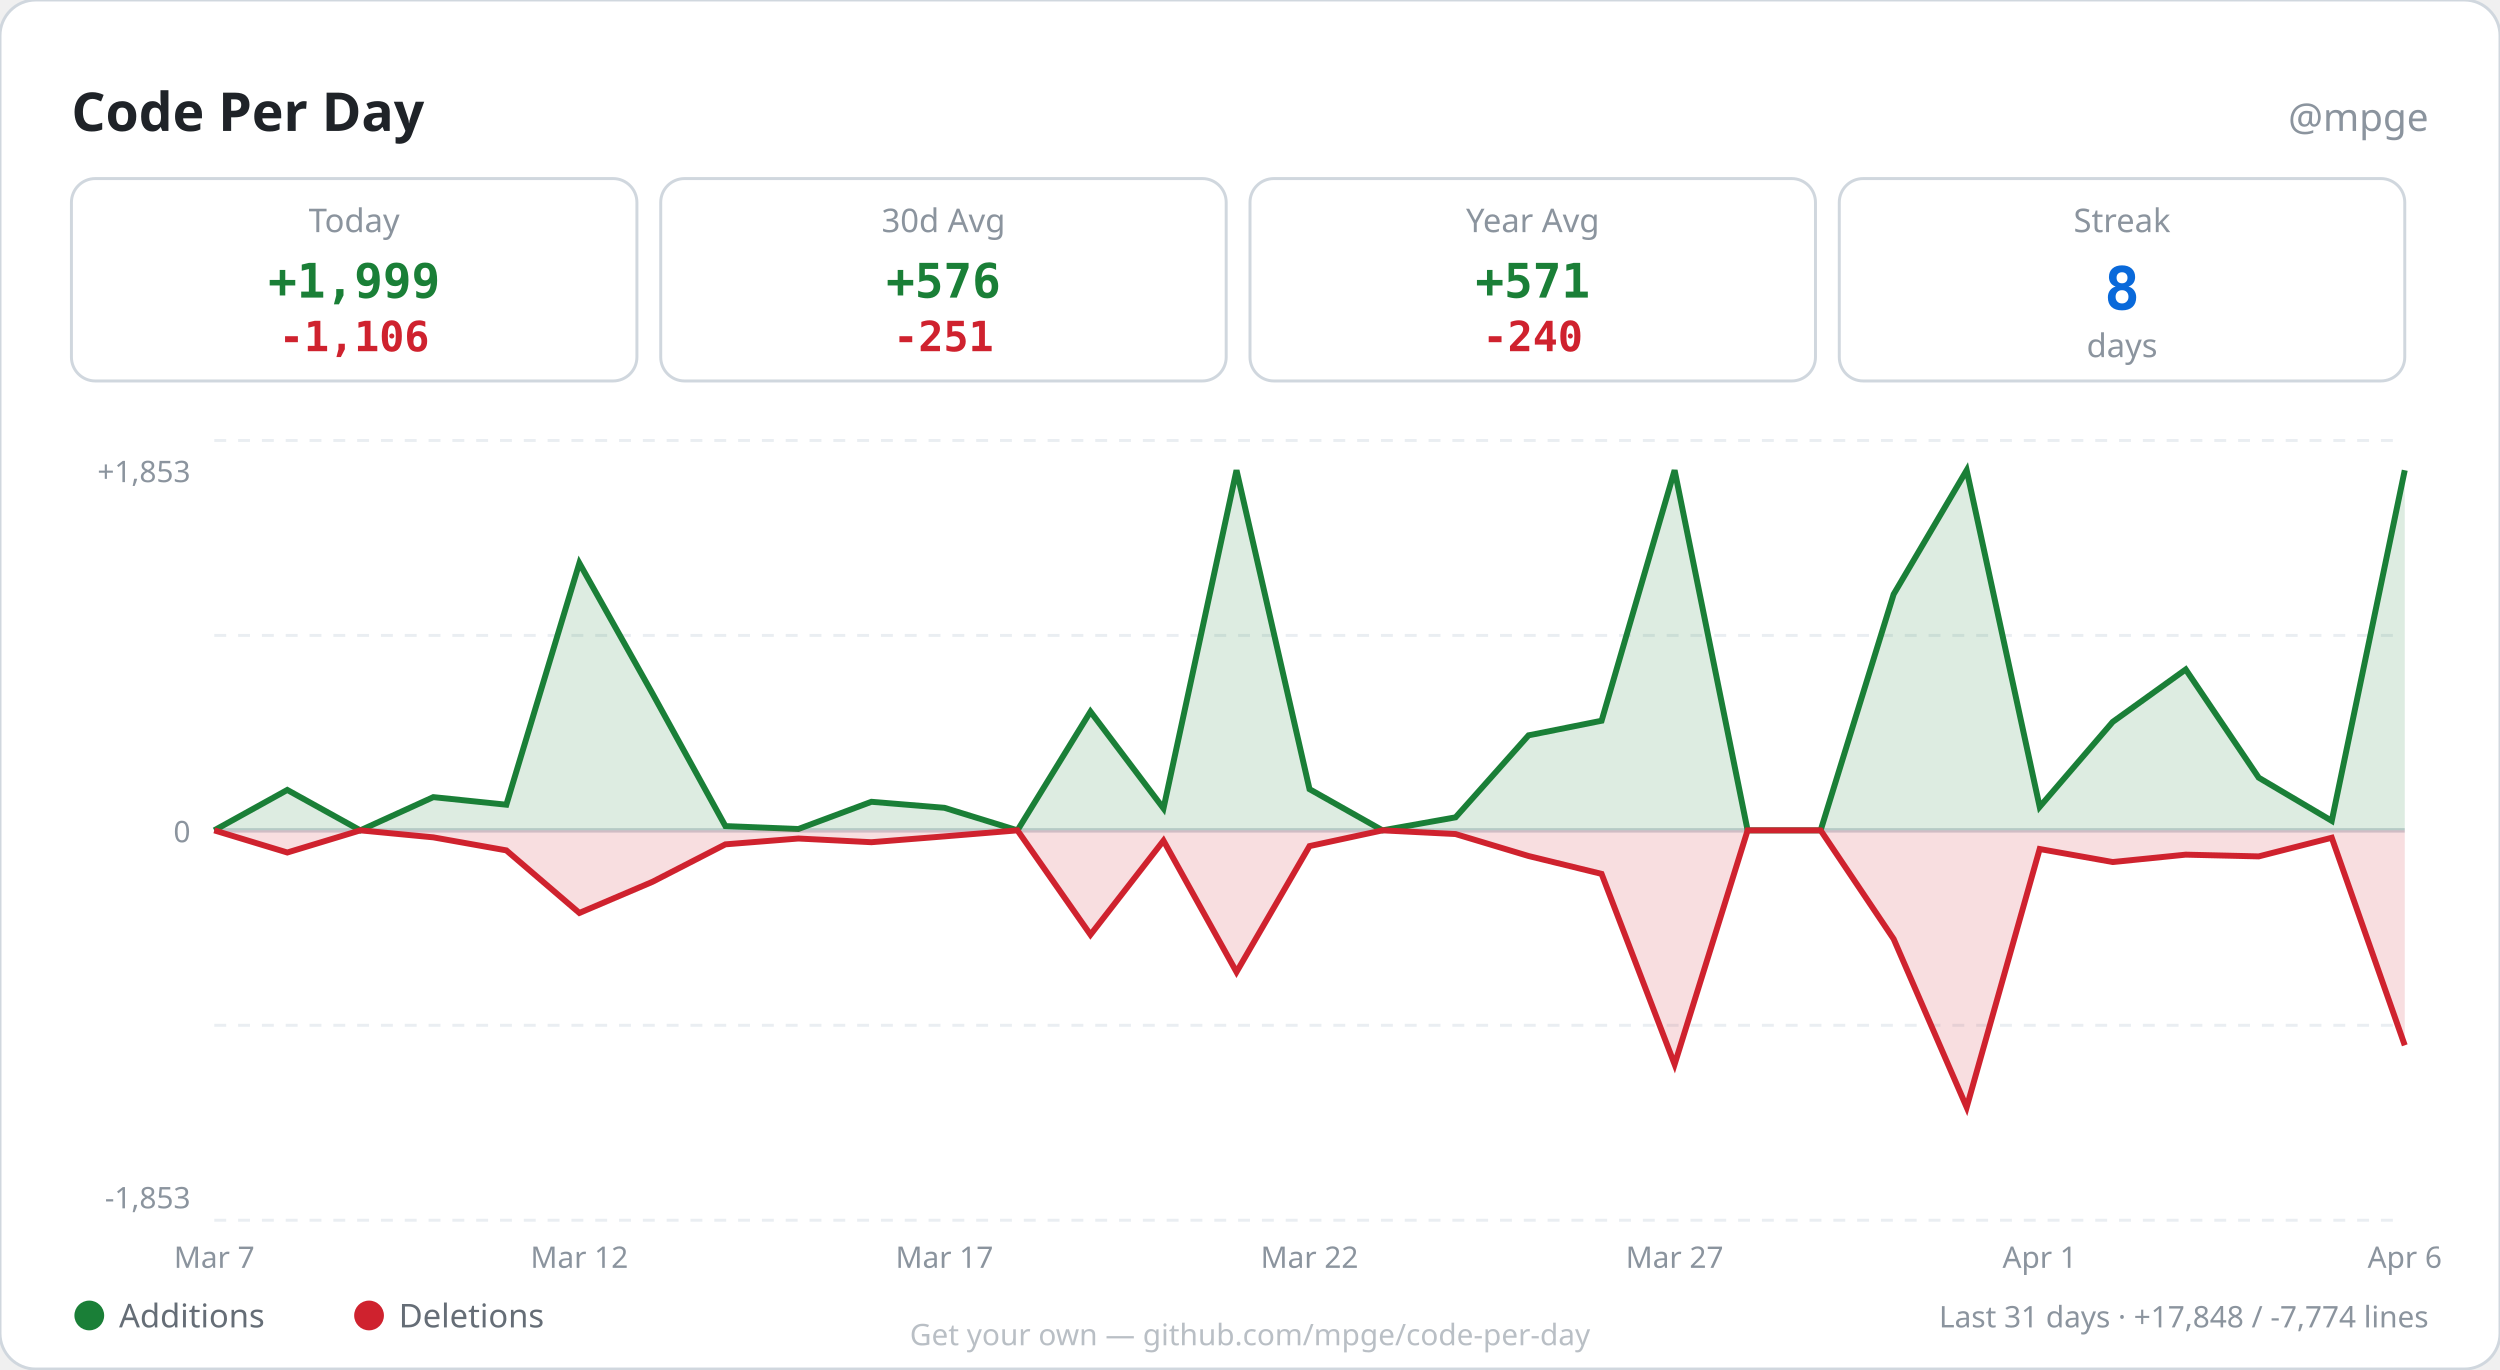
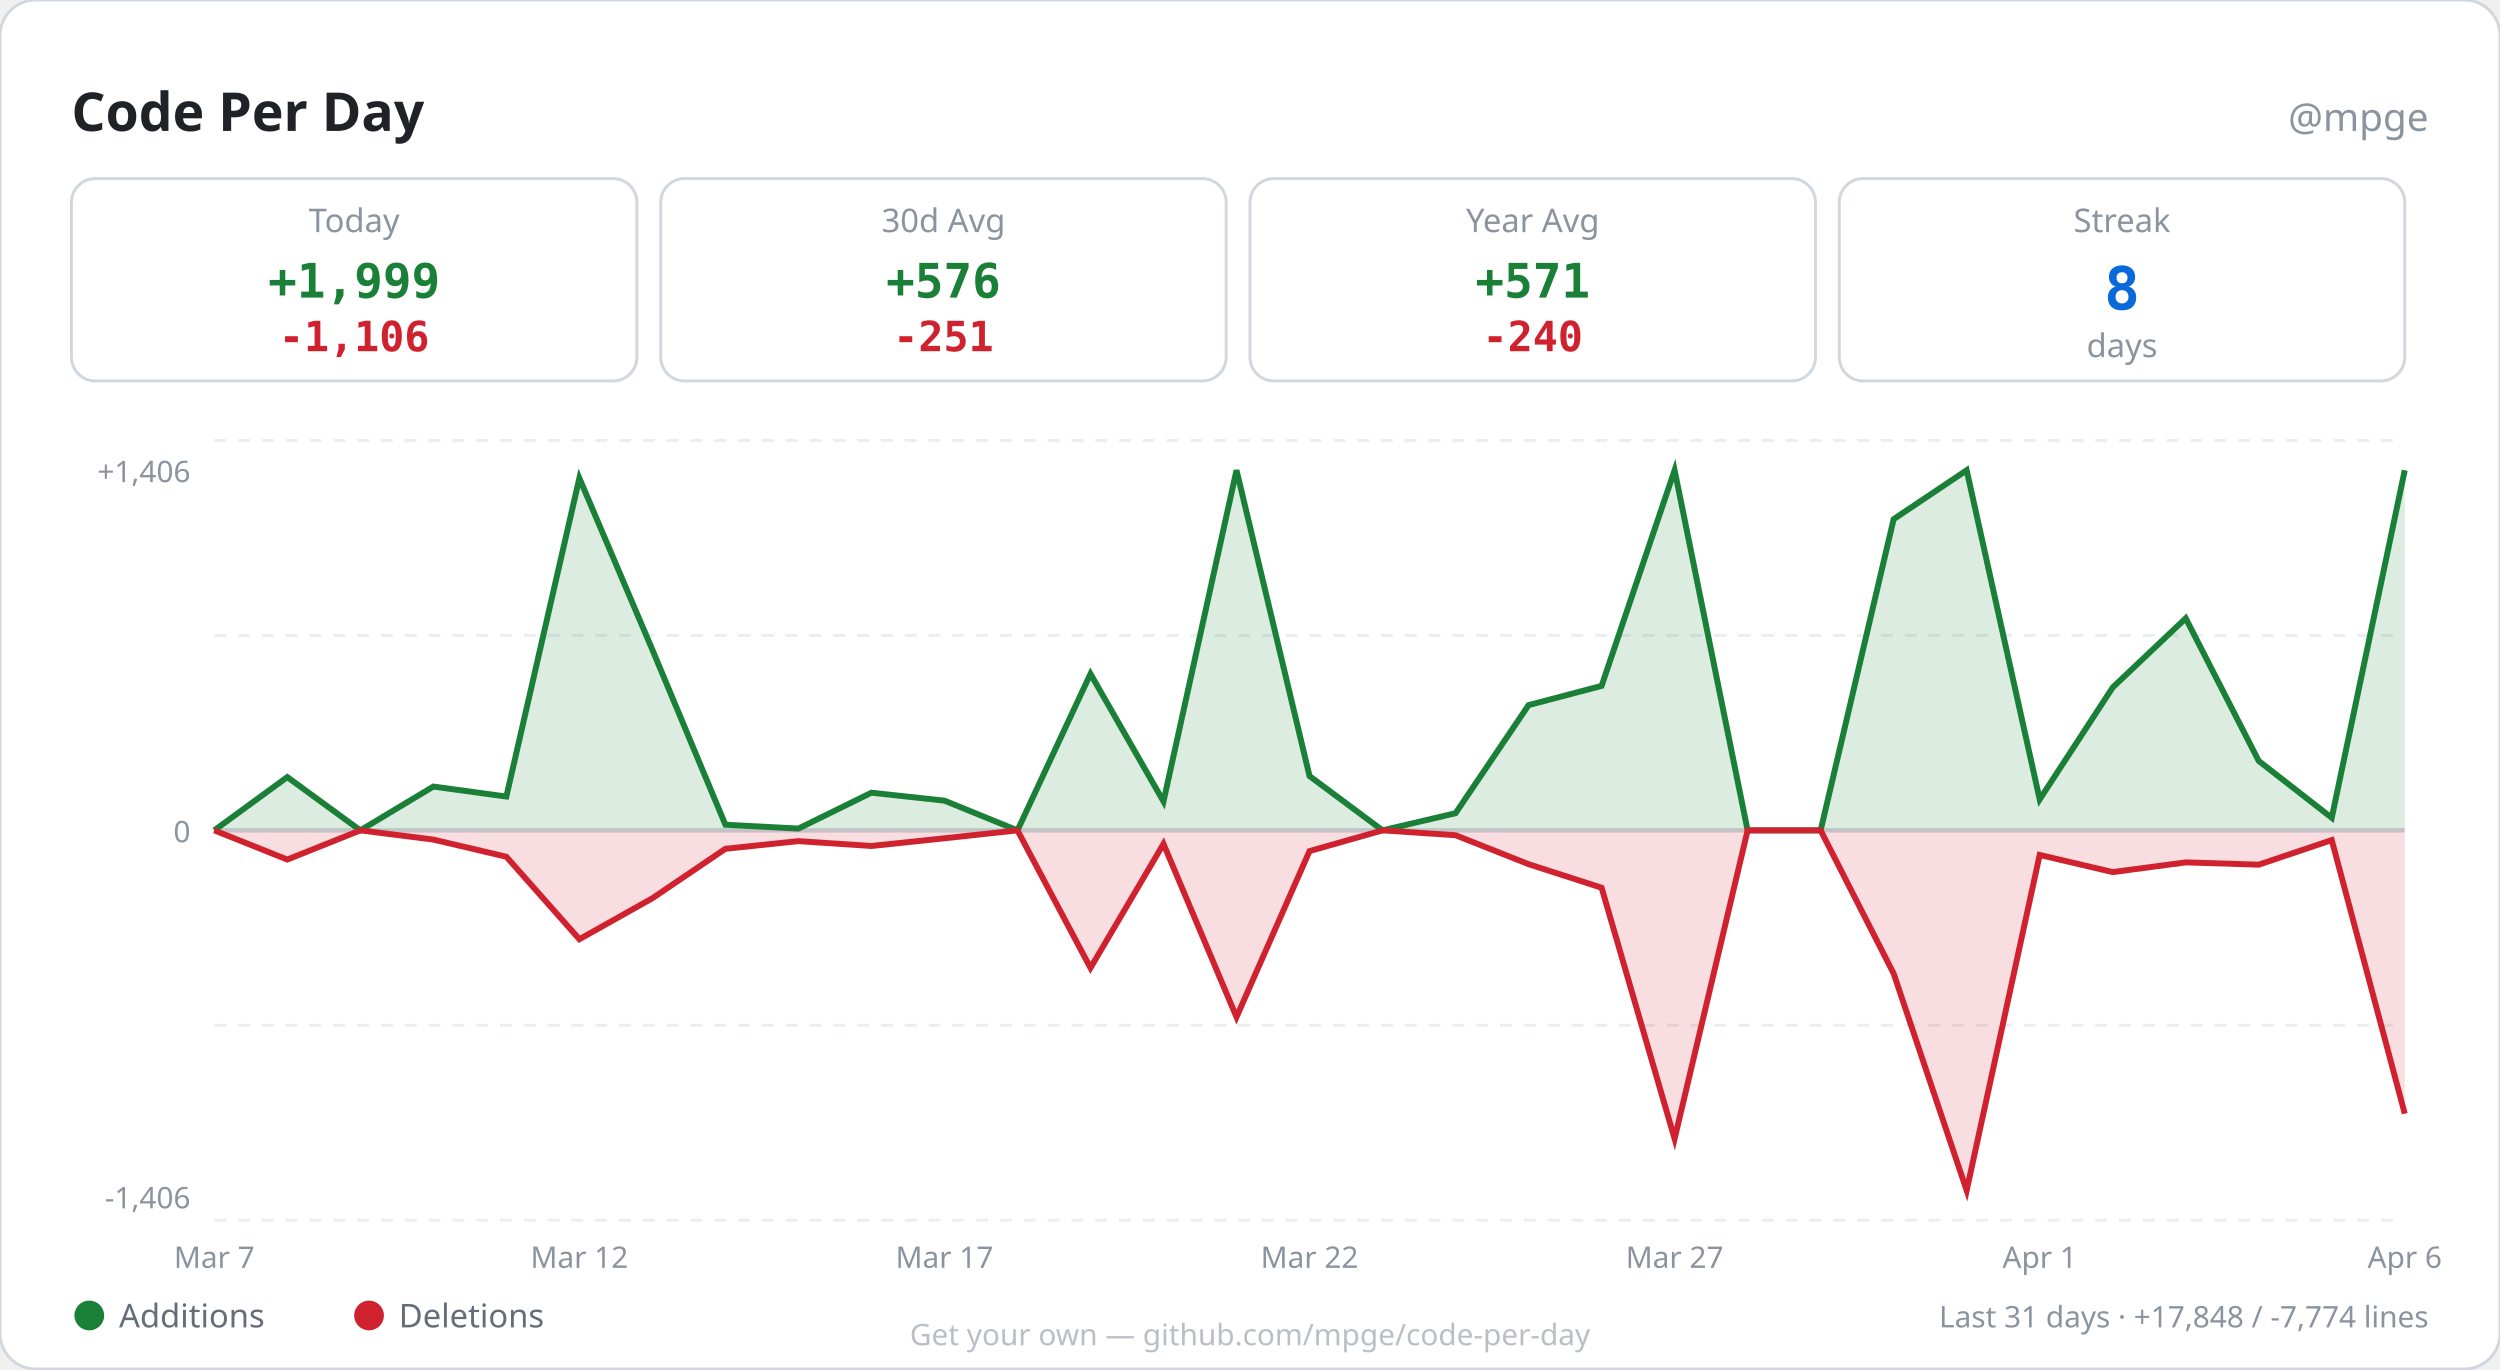
<svg xmlns="http://www.w3.org/2000/svg" width="840" height="460" viewBox="0 0 840 460">
  <style>
      @keyframes fadeInUp {
        from { opacity: 0; transform: translateY(12px); }
        to   { opacity: 1; transform: translateY(0); }
      }
      @keyframes growBar {
        from { transform: scaleY(0); }
        to   { transform: scaleY(1); }
      }
      .cpd-header  { animation: fadeInUp 0.5s ease both; }
      .cpd-stats   { animation: fadeInUp 0.5s ease 0.15s both; }
      .cpd-chart   { animation: fadeInUp 0.5s ease 0.3s both; }
      .cpd-legend  { animation: fadeInUp 0.5s ease 0.45s both; }
    </style>
  <rect width="840" height="460" rx="12" fill="#ffffff" stroke="#d0d7de" stroke-width="1" />
  <g class="cpd-header">
    <a href="https://github.com/mpge/code-per-day" target="_blank">
      <text x="24" y="44" fill="#1f2328" font-size="18" font-family="'Segoe UI', sans-serif" font-weight="700">Code Per Day</text>
    </a>
    <text x="816" y="44" fill="#8b949e" font-size="13" font-family="'Segoe UI', sans-serif" text-anchor="end" font-weight="500">@mpge</text>
  </g>
  <g class="cpd-stats">
    <rect x="24" y="60" width="190" height="68" rx="8" fill="#ffffff" stroke="#d0d7de" stroke-width="1" />
    <text x="119" y="78" fill="#8b949e" font-size="11" font-family="'Segoe UI', sans-serif" text-anchor="middle" font-weight="500">Today</text>
    <text x="119" y="100" fill="#1a7f37" font-size="16" font-family="'Segoe UI Mono', 'Cascadia Code', monospace" text-anchor="middle" font-weight="700">+1,999</text>
    <text x="119" y="118" fill="#cf222e" font-size="14" font-family="'Segoe UI Mono', 'Cascadia Code', monospace" text-anchor="middle" font-weight="600">-1,106</text>
    <rect x="222" y="60" width="190" height="68" rx="8" fill="#ffffff" stroke="#d0d7de" stroke-width="1" />
    <text x="317" y="78" fill="#8b949e" font-size="11" font-family="'Segoe UI', sans-serif" text-anchor="middle" font-weight="500">30d Avg</text>
    <text x="317" y="100" fill="#1a7f37" font-size="16" font-family="'Segoe UI Mono', 'Cascadia Code', monospace" text-anchor="middle" font-weight="700">+576</text>
    <text x="317" y="118" fill="#cf222e" font-size="14" font-family="'Segoe UI Mono', 'Cascadia Code', monospace" text-anchor="middle" font-weight="600">-251</text>
    <rect x="420" y="60" width="190" height="68" rx="8" fill="#ffffff" stroke="#d0d7de" stroke-width="1" />
    <text x="515" y="78" fill="#8b949e" font-size="11" font-family="'Segoe UI', sans-serif" text-anchor="middle" font-weight="500">Year Avg</text>
    <text x="515" y="100" fill="#1a7f37" font-size="16" font-family="'Segoe UI Mono', 'Cascadia Code', monospace" text-anchor="middle" font-weight="700">+571</text>
    <text x="515" y="118" fill="#cf222e" font-size="14" font-family="'Segoe UI Mono', 'Cascadia Code', monospace" text-anchor="middle" font-weight="600">-240</text>
    <rect x="618" y="60" width="190" height="68" rx="8" fill="#ffffff" stroke="#d0d7de" stroke-width="1" />
    <text x="713" y="78" fill="#8b949e" font-size="11" font-family="'Segoe UI', sans-serif" text-anchor="middle" font-weight="500">Streak</text>
    <text x="713" y="104" fill="#0969da" font-size="20" font-family="'Segoe UI Mono', 'Cascadia Code', monospace" text-anchor="middle" font-weight="700">8</text>
    <text x="713" y="120" fill="#8b949e" font-size="11" font-family="'Segoe UI', sans-serif" text-anchor="middle">days</text>
  </g>
  <g class="cpd-chart">
    <line x1="72" y1="148" x2="808" y2="148" stroke="#eaeef2" stroke-width="1" stroke-dasharray="4,4" />
    <line x1="72" y1="213.5" x2="808" y2="213.5" stroke="#eaeef2" stroke-width="1" stroke-dasharray="4,4" />
    <line x1="72" y1="279" x2="808" y2="279" stroke="#eaeef2" stroke-width="1" stroke-dasharray="4,4" />
    <line x1="72" y1="344.5" x2="808" y2="344.5" stroke="#eaeef2" stroke-width="1" stroke-dasharray="4,4" />
    <line x1="72" y1="410" x2="808" y2="410" stroke="#eaeef2" stroke-width="1" stroke-dasharray="4,4" />
    <line x1="72" y1="279" x2="808" y2="279" stroke="#d0d7de" stroke-width="1.5" />
-     <text x="64" y="162" fill="#8b949e" font-size="10" font-family="'Segoe UI', sans-serif" text-anchor="end">+1,853</text>
-     <text x="64" y="406" fill="#8b949e" font-size="10" font-family="'Segoe UI', sans-serif" text-anchor="end">-1,853</text>
+     <text x="64" y="162" fill="#8b949e" font-size="10" font-family="'Segoe UI', sans-serif" text-anchor="end">+1,406</text>
+     <text x="64" y="406" fill="#8b949e" font-size="10" font-family="'Segoe UI', sans-serif" text-anchor="end">-1,406</text>
    <text x="64" y="283" fill="#8b949e" font-size="10" font-family="'Segoe UI', sans-serif" text-anchor="end">0</text>
-     <path d="M 72 279 L 72 279 L 96.533 265.418 L 121.067 279 L 145.6 267.834 L 170.133 270.38 L 194.667 189.213 L 219.2 232.964 L 243.733 277.563 L 268.267 278.543 L 292.8 269.401 L 317.333 271.425 L 341.867 279 L 366.4 239.102 L 390.933 271.621 L 415.467 158 L 440 265.157 L 464.533 279 L 489.067 274.625 L 513.6 247.069 L 538.133 242.171 L 562.667 158 L 587.2 279 L 611.733 279 L 636.267 199.661 L 660.8 158 L 685.333 271.099 L 709.867 242.563 L 734.4 224.932 L 758.933 261.304 L 783.467 275.8 L 808 158 L 808 279 Z" fill="#1a7f37" opacity="0.15" />
-     <path d="M 72 279 L 72 279 L 96.533 265.418 L 121.067 279 L 145.6 267.834 L 170.133 270.38 L 194.667 189.213 L 219.2 232.964 L 243.733 277.563 L 268.267 278.543 L 292.8 269.401 L 317.333 271.425 L 341.867 279 L 366.4 239.102 L 390.933 271.621 L 415.467 158 L 440 265.157 L 464.533 279 L 489.067 274.625 L 513.6 247.069 L 538.133 242.171 L 562.667 158 L 587.2 279 L 611.733 279 L 636.267 199.661 L 660.8 158 L 685.333 271.099 L 709.867 242.563 L 734.4 224.932 L 758.933 261.304 L 783.467 275.8 L 808 158" fill="none" stroke="#1a7f37" stroke-width="2" />
-     <path d="M 72 279 L 72 279 L 96.533 286.444 L 121.067 279 L 145.6 281.351 L 170.133 285.726 L 194.667 306.752 L 219.2 296.304 L 243.733 283.702 L 268.267 281.743 L 292.8 282.983 L 317.333 281.024 L 341.867 279 L 366.4 314.066 L 390.933 282.461 L 415.467 326.603 L 440 284.289 L 464.533 279 L 489.067 280.241 L 513.6 287.62 L 538.133 293.627 L 562.667 357.621 L 587.2 279 L 611.733 279 L 636.267 315.502 L 660.8 372.052 L 685.333 285.269 L 709.867 289.644 L 734.4 287.162 L 758.933 287.75 L 783.467 281.481 L 808 351.221 L 808 279 Z" fill="#cf222e" opacity="0.15" />
-     <path d="M 72 279 L 72 279 L 96.533 286.444 L 121.067 279 L 145.6 281.351 L 170.133 285.726 L 194.667 306.752 L 219.2 296.304 L 243.733 283.702 L 268.267 281.743 L 292.8 282.983 L 317.333 281.024 L 341.867 279 L 366.4 314.066 L 390.933 282.461 L 415.467 326.603 L 440 284.289 L 464.533 279 L 489.067 280.241 L 513.6 287.62 L 538.133 293.627 L 562.667 357.621 L 587.2 279 L 611.733 279 L 636.267 315.502 L 660.8 372.052 L 685.333 285.269 L 709.867 289.644 L 734.4 287.162 L 758.933 287.75 L 783.467 281.481 L 808 351.221" fill="none" stroke="#cf222e" stroke-width="2" />
+     <path d="M 72 279 L 72 279 L 96.533 261.1 L 121.067 279 L 145.6 264.284 L 170.133 267.64 L 194.667 160.668 L 219.2 218.328 L 243.733 277.107 L 268.267 278.398 L 292.8 266.349 L 317.333 269.017 L 341.867 279 L 366.4 226.417 L 390.933 269.275 L 415.467 158 L 440 260.755 L 464.533 279 L 489.067 273.234 L 513.6 236.917 L 538.133 230.462 L 562.667 158 L 587.2 279 L 611.733 279 L 636.267 174.437 L 660.8 158 L 685.333 268.587 L 709.867 230.979 L 734.4 207.743 L 758.933 255.678 L 783.467 274.783 L 808 158 L 808 279 Z" fill="#1a7f37" opacity="0.15" />
+     <path d="M 72 279 L 72 279 L 96.533 261.1 L 121.067 279 L 145.6 264.284 L 170.133 267.64 L 194.667 160.668 L 219.2 218.328 L 243.733 277.107 L 268.267 278.398 L 292.8 266.349 L 317.333 269.017 L 341.867 279 L 366.4 226.417 L 390.933 269.275 L 415.467 158 L 440 260.755 L 464.533 279 L 489.067 273.234 L 513.6 236.917 L 538.133 230.462 L 562.667 158 L 587.2 279 L 611.733 279 L 636.267 174.437 L 660.8 158 L 685.333 268.587 L 709.867 230.979 L 734.4 207.743 L 758.933 255.678 L 783.467 274.783 L 808 158" fill="none" stroke="#1a7f37" stroke-width="2" />
+     <path d="M 72 279 L 72 279 L 96.533 288.811 L 121.067 279 L 145.6 282.098 L 170.133 287.864 L 194.667 315.575 L 219.2 301.806 L 243.733 285.196 L 268.267 282.615 L 292.8 284.25 L 317.333 281.668 L 341.867 279 L 366.4 325.214 L 390.933 283.561 L 415.467 341.738 L 440 285.971 L 464.533 279 L 489.067 280.635 L 513.6 290.36 L 538.133 298.277 L 562.667 382.616 L 587.2 279 L 611.733 279 L 636.267 327.107 L 660.8 400 L 685.333 287.262 L 709.867 293.028 L 734.4 289.757 L 758.933 290.532 L 783.467 282.27 L 808 374.182 L 808 279 Z" fill="#cf222e" opacity="0.15" />
+     <path d="M 72 279 L 72 279 L 96.533 288.811 L 121.067 279 L 145.6 282.098 L 170.133 287.864 L 194.667 315.575 L 219.2 301.806 L 243.733 285.196 L 268.267 282.615 L 292.8 284.25 L 317.333 281.668 L 341.867 279 L 366.4 325.214 L 390.933 283.561 L 415.467 341.738 L 440 285.971 L 464.533 279 L 489.067 280.635 L 513.6 290.36 L 538.133 298.277 L 562.667 382.616 L 587.2 279 L 611.733 279 L 636.267 327.107 L 660.8 400 L 685.333 287.262 L 709.867 293.028 L 734.4 289.757 L 758.933 290.532 L 783.467 282.27 L 808 374.182" fill="none" stroke="#cf222e" stroke-width="2" />
    <text x="72" y="426" fill="#8b949e" font-size="10" font-family="'Segoe UI', sans-serif" text-anchor="middle">Mar 7</text>
    <text x="194.667" y="426" fill="#8b949e" font-size="10" font-family="'Segoe UI', sans-serif" text-anchor="middle">Mar 12</text>
    <text x="317.333" y="426" fill="#8b949e" font-size="10" font-family="'Segoe UI', sans-serif" text-anchor="middle">Mar 17</text>
    <text x="440" y="426" fill="#8b949e" font-size="10" font-family="'Segoe UI', sans-serif" text-anchor="middle">Mar 22</text>
    <text x="562.667" y="426" fill="#8b949e" font-size="10" font-family="'Segoe UI', sans-serif" text-anchor="middle">Mar 27</text>
    <text x="685.333" y="426" fill="#8b949e" font-size="10" font-family="'Segoe UI', sans-serif" text-anchor="middle">Apr 1</text>
    <text x="808" y="426" fill="#8b949e" font-size="10" font-family="'Segoe UI', sans-serif" text-anchor="middle">Apr 6</text>
  </g>
  <g class="cpd-legend">
    <circle cx="30" cy="442" r="5" fill="#1a7f37" />
    <text x="40" y="446" fill="#656d76" font-size="11" font-family="'Segoe UI', sans-serif">Additions</text>
    <circle cx="124" cy="442" r="5" fill="#cf222e" />
    <text x="134" y="446" fill="#656d76" font-size="11" font-family="'Segoe UI', sans-serif">Deletions</text>
    <text x="816" y="446" fill="#8b949e" font-size="10" font-family="'Segoe UI', sans-serif" text-anchor="end">Last 31 days · +17,848 / -7,774 lines</text>
  </g>
  <a href="https://github.com/mpge/code-per-day" target="_blank">
    <text x="420" y="452" fill="#8b949e" font-size="10" font-family="'Segoe UI', sans-serif" text-anchor="middle" opacity="0.6">Get your own — github.com/mpge/code-per-day</text>
  </a>
</svg>
